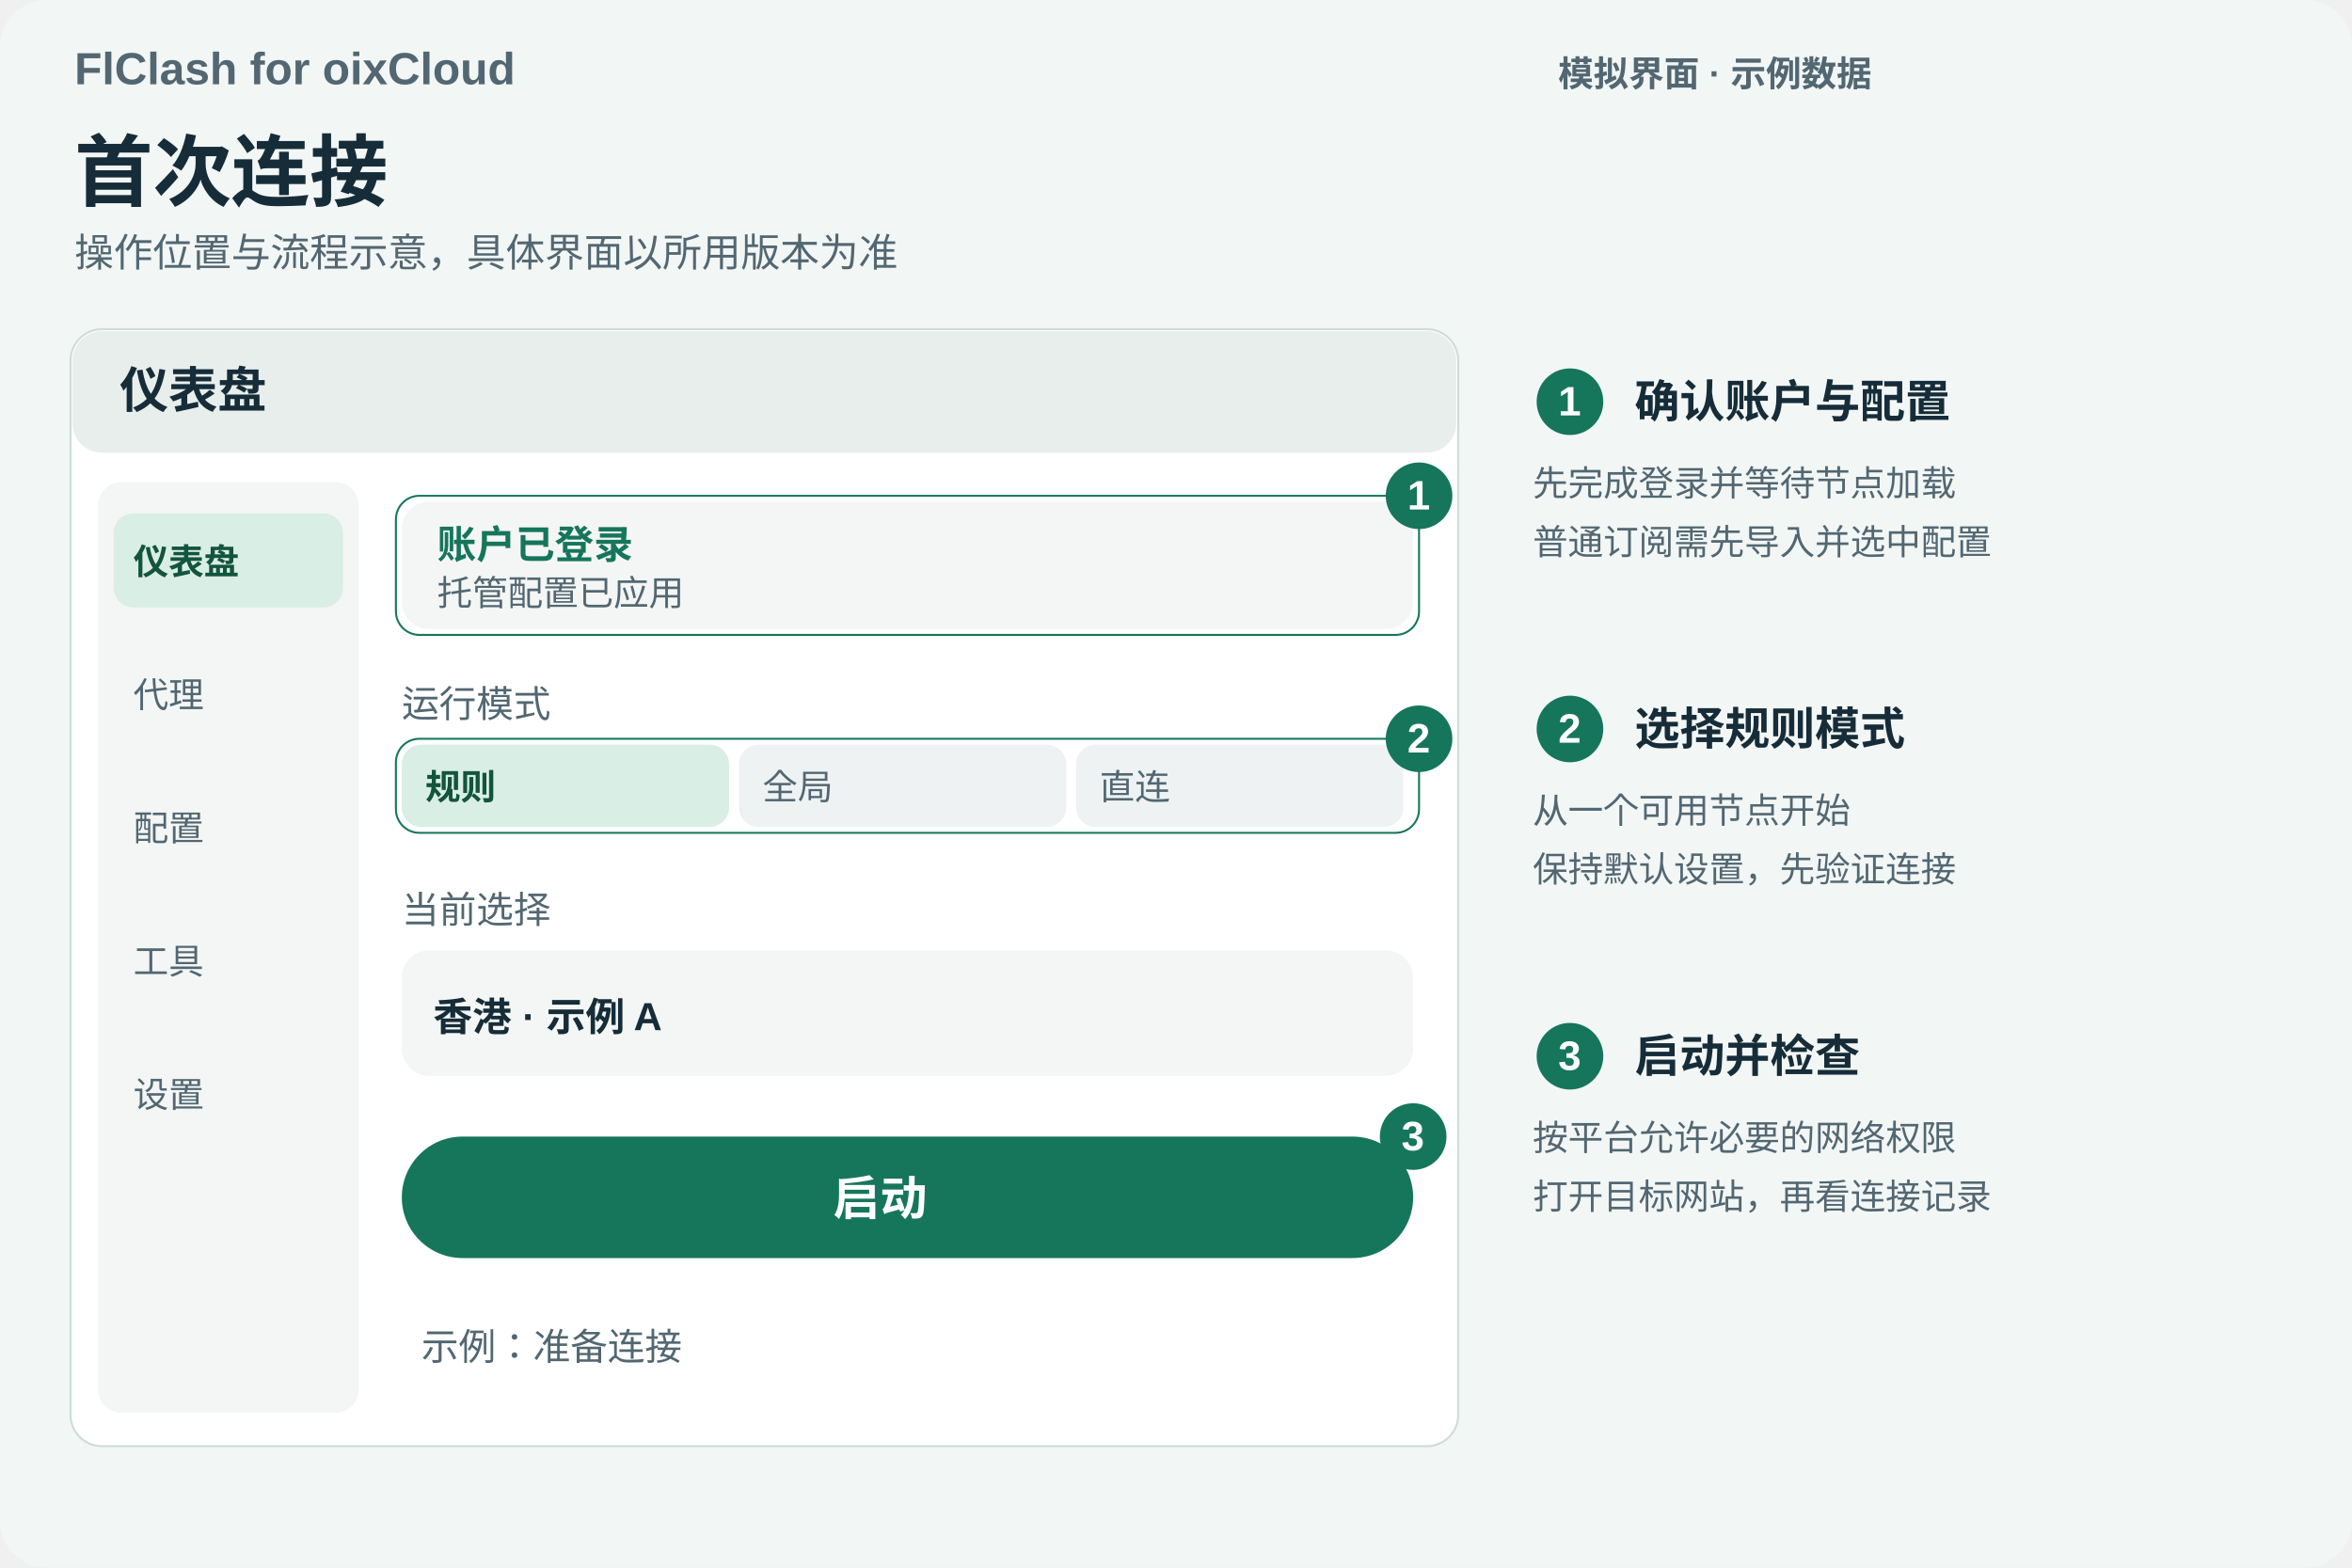
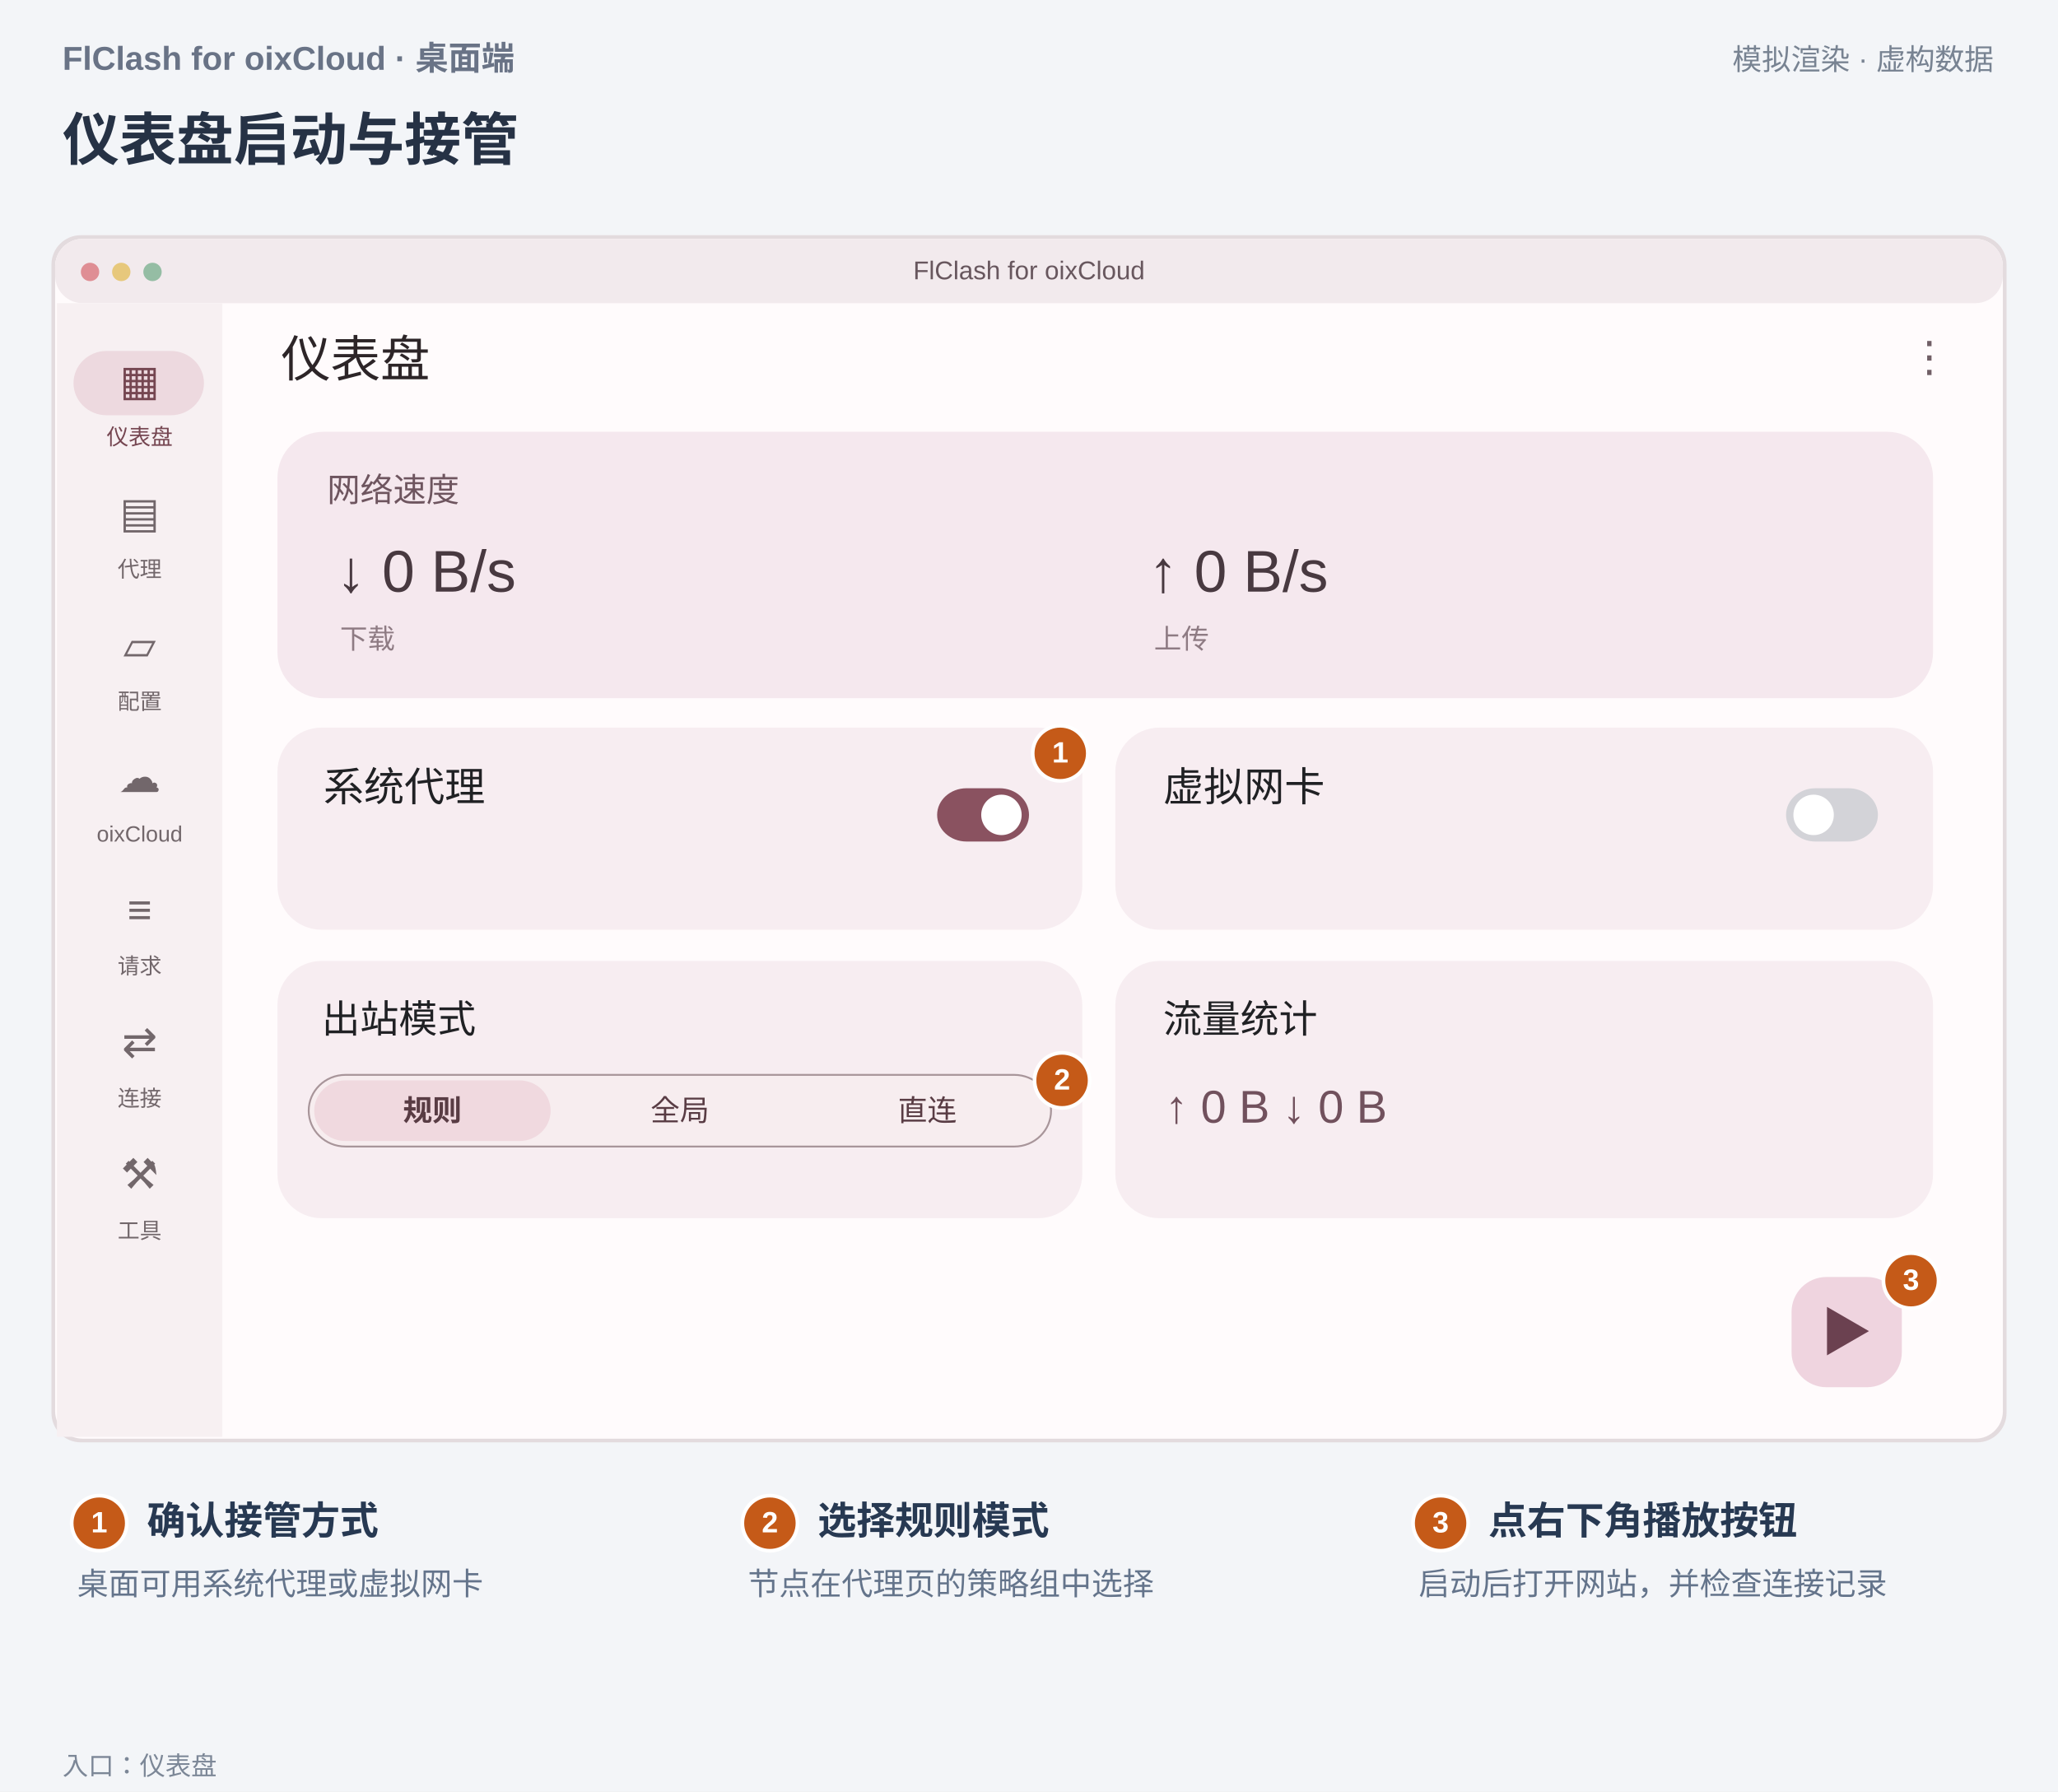
- <svg xmlns="http://www.w3.org/2000/svg" width="1200" height="800" viewBox="0 0 1200 800" role="img" aria-labelledby="title desc">
-   <g font-family="-apple-system,BlinkMacSystemFont,'Segoe UI','Noto Sans SC',Arial,sans-serif">
-     <rect x="0" y="0" width="1200" height="800" rx="24" fill="#f2f6f5" stroke="none" />
-     <text x="38" y="43" font-size="23" font-weight="600" fill="#526772">FlClash for oixCloud</text>
-     <text x="38" y="102" font-size="40" font-weight="750" fill="#162d39">首次连接</text>
-     <text x="38" y="136" font-size="20" font-weight="400" fill="#526772">操作位置与流程示意，具体界面以所用版本为准</text>
-     <text x="795" y="44" font-size="18" font-weight="600" fill="#526772">模拟界面 · 示例数据</text>
-     <rect x="36" y="168" width="708" height="570" rx="16" fill="#fff" stroke="#cfdbd7" />
-     <rect x="37" y="169" width="706" height="62" rx="15" fill="#e8eeeb" stroke="none" />
-     <text x="61" y="208" font-size="25" font-weight="700" fill="#162d39">仪表盘</text>
-     <rect x="50" y="246" width="133" height="475" rx="12" fill="#f3f6f4" stroke="none" />
-     <rect x="58" y="262" width="117" height="48" rx="10" fill="#d9eee5" stroke="none" />
-     <text x="68" y="293" font-size="18" font-weight="650" fill="#13543e">仪表盘</text>
-     <rect x="58" y="330" width="117" height="48" rx="10" fill="#f3f6f4" stroke="none" />
-     <text x="68" y="361" font-size="18" font-weight="400" fill="#526772">代理</text>
-     <rect x="58" y="398" width="117" height="48" rx="10" fill="#f3f6f4" stroke="none" />
-     <text x="68" y="429" font-size="18" font-weight="400" fill="#526772">配置</text>
-     <rect x="58" y="466" width="117" height="48" rx="10" fill="#f3f6f4" stroke="none" />
-     <text x="68" y="497" font-size="18" font-weight="400" fill="#526772">工具</text>
-     <rect x="58" y="534" width="117" height="48" rx="10" fill="#f3f6f4" stroke="none" />
-     <text x="68" y="565" font-size="18" font-weight="400" fill="#526772">设置</text>
-     <rect x="205" y="256" width="516" height="65" rx="14" fill="#f3f6f4" stroke="none" />
-     <text x="223" y="285" font-size="20" font-weight="650" fill="#16765b">账户已登录</text>
-     <text x="223" y="309" font-size="18" font-weight="400" fill="#526772">托管配置已应用</text>
-     <rect x="202" y="253" width="522" height="71" rx="12" fill="none" stroke="#16765b" />
-     <circle cx="724" cy="253" r="17" fill="#16765b" />
-     <text x="718" y="260" font-size="21" font-weight="700" fill="#fff">1</text>
-     <text x="205" y="366" font-size="19" font-weight="400" fill="#526772">运行模式</text>
-     <rect x="205" y="380" width="167" height="42" rx="10" fill="#d9eee5" stroke="none" />
-     <text x="217" y="408" font-size="18" font-weight="650" fill="#13543e">规则</text>
-     <rect x="377" y="380" width="167" height="42" rx="10" fill="#eef2f3" stroke="none" />
-     <text x="389" y="408" font-size="18" font-weight="400" fill="#526772">全局</text>
-     <rect x="549" y="380" width="167" height="42" rx="10" fill="#eef2f3" stroke="none" />
-     <text x="561" y="408" font-size="18" font-weight="400" fill="#526772">直连</text>
-     <rect x="202" y="377" width="522" height="48" rx="12" fill="none" stroke="#16765b" />
-     <circle cx="724" cy="377" r="17" fill="#16765b" />
-     <text x="718" y="384" font-size="21" font-weight="700" fill="#fff">2</text>
-     <text x="205" y="471" font-size="19" font-weight="400" fill="#526772">当前选择</text>
-     <rect x="205" y="485" width="516" height="64" rx="14" fill="#f3f6f4" stroke="none" />
-     <text x="221" y="526" font-size="20" font-weight="650" fill="#162d39">香港 · 示例 A</text>
-     <rect x="205" y="580" width="516" height="62" rx="31" fill="#16765b" stroke="none" />
-     <text x="425" y="620" font-size="24" font-weight="650" fill="#fff">启动</text>
-     <circle cx="721" cy="580" r="17" fill="#16765b" />
-     <text x="715" y="587" font-size="21" font-weight="700" fill="#fff">3</text>
-     <text x="215" y="694" font-size="19" font-weight="400" fill="#526772">示例：准备连接</text>
-     <circle cx="801" cy="205" r="17" fill="#16765b" />
-     <text x="795" y="212" font-size="21" font-weight="700" fill="#fff">1</text>
-     <text x="834" y="213" font-size="23" font-weight="700" fill="#162d39">确认账户与配置</text>
-     <text x="782" y="253" font-size="18" font-weight="400" fill="#526772">先完成登录并等待节点加载</text>
-     <text x="782" y="283" font-size="18" font-weight="400" fill="#526772">普通订阅需先导入并选中配置</text>
-     <circle cx="801" cy="372" r="17" fill="#16765b" />
-     <text x="795" y="379" font-size="21" font-weight="700" fill="#fff">2</text>
-     <text x="834" y="380" font-size="23" font-weight="700" fill="#162d39">选择规则模式</text>
-     <text x="782" y="420" font-size="18" font-weight="400" fill="#526772">从一个可用节点开始</text>
-     <text x="782" y="450" font-size="18" font-weight="400" fill="#526772">保持默认设置，先验证连接</text>
-     <circle cx="801" cy="539" r="17" fill="#16765b" />
-     <text x="795" y="546" font-size="21" font-weight="700" fill="#fff">3</text>
-     <text x="834" y="547" font-size="23" font-weight="700" fill="#162d39">启动并检查</text>
-     <text x="782" y="587" font-size="18" font-weight="400" fill="#526772">按平台允许必要的网络权限</text>
-     <text x="782" y="617" font-size="18" font-weight="400" fill="#526772">打开目标网站，再看连接记录</text>
+ <svg xmlns="http://www.w3.org/2000/svg" width="1120" height="975" viewBox="0 0 1120 975" role="img" aria-labelledby="title desc">
+   <g font-family="-apple-system,BlinkMacSystemFont,'PingFang SC','Segoe UI',Arial,sans-serif">
+     <rect x="0" y="0" width="1120" height="975" rx="0" fill="#f3f5f8" stroke="none" />
+     <text x="34" y="38" font-size="18" fill="#697386" font-weight="600" text-anchor="start">FlClash for oixCloud · 桌面端</text>
+     <text x="1085" y="38" font-size="16" fill="#788392" font-weight="500" text-anchor="end">模拟渲染 · 虚构数据</text>
+     <text x="34" y="87" font-size="31" fill="#263245" font-weight="700" text-anchor="start">仪表盘启动与接管</text>
+     <rect x="28" y="128" width="1064" height="657" rx="16" fill="#e3dbde" stroke="none" />
+     <rect x="30" y="130" width="1060" height="653" rx="15" fill="#fffbfc" stroke="none" />
+     <rect x="30" y="130" width="1060" height="35" rx="15" fill="#f2eaed" stroke="none" />
+     <circle cx="49" cy="148" r="5" fill="#df8e94" stroke="none" stroke-width="1" />
+     <circle cx="66" cy="148" r="5" fill="#e7c87c" stroke="none" stroke-width="1" />
+     <circle cx="83" cy="148" r="5" fill="#95bda4" stroke="none" stroke-width="1" />
+     <text x="560" y="152" font-size="14" fill="#68575e" font-weight="500" text-anchor="middle">FlClash for oixCloud</text>
+     <rect x="31" y="165" width="90" height="617" rx="0" fill="#f7f0f2" stroke="none" />
+     <rect x="40" y="191" width="71" height="35" rx="18" fill="#edd9df" stroke="none" />
+     <text x="76" y="215" font-size="23" fill="#754651" font-weight="500" text-anchor="middle">▦</text>
+     <text x="76" y="242" font-size="12" fill="#754651" font-weight="500" text-anchor="middle">仪表盘</text>
+     <text x="76" y="287" font-size="23" fill="#72676b" font-weight="500" text-anchor="middle">▤</text>
+     <text x="76" y="314" font-size="12" fill="#72676b" font-weight="500" text-anchor="middle">代理</text>
+     <text x="76" y="359" font-size="23" fill="#72676b" font-weight="500" text-anchor="middle">▱</text>
+     <text x="76" y="386" font-size="12" fill="#72676b" font-weight="500" text-anchor="middle">配置</text>
+     <text x="76" y="431" font-size="23" fill="#72676b" font-weight="500" text-anchor="middle">☁</text>
+     <text x="76" y="458" font-size="12" fill="#72676b" font-weight="500" text-anchor="middle">oixCloud</text>
+     <text x="76" y="503" font-size="23" fill="#72676b" font-weight="500" text-anchor="middle">≡</text>
+     <text x="76" y="530" font-size="12" fill="#72676b" font-weight="500" text-anchor="middle">请求</text>
+     <text x="76" y="575" font-size="23" fill="#72676b" font-weight="500" text-anchor="middle">⇄</text>
+     <text x="76" y="602" font-size="12" fill="#72676b" font-weight="500" text-anchor="middle">连接</text>
+     <text x="76" y="647" font-size="23" fill="#72676b" font-weight="500" text-anchor="middle">⚒</text>
+     <text x="76" y="674" font-size="12" fill="#72676b" font-weight="500" text-anchor="middle">工具</text>
+     <text x="153" y="205" font-size="27" fill="#2d2528" font-weight="500" text-anchor="start">仪表盘</text>
+     <text x="1050" y="202" font-size="23" fill="#715f66" font-weight="500" text-anchor="middle">⋮</text>
+     <rect x="151" y="235" width="901" height="145" rx="25" fill="#f5e8ee" stroke="none" />
+     <text x="178" y="273" font-size="18" fill="#6e555f" font-weight="400" text-anchor="start">网络速度</text>
+     <text x="183" y="322" font-size="32" fill="#483940" font-weight="500" text-anchor="start">↓  0 B/s</text>
+     <text x="625" y="322" font-size="32" fill="#483940" font-weight="500" text-anchor="start">↑  0 B/s</text>
+     <text x="185" y="353" font-size="15" fill="#8e7b83" font-weight="400" text-anchor="start">下载</text>
+     <text x="628" y="353" font-size="15" fill="#8e7b83" font-weight="400" text-anchor="start">上传</text>
+     <rect x="151" y="396" width="438" height="110" rx="24" fill="#f7edf1" stroke="none" />
+     <text x="176" y="436" font-size="22" fill="#202124" font-weight="400" text-anchor="start">系统代理</text>
+     <rect x="510" y="429" width="50" height="29" rx="16" fill="#8a5260" stroke="none" />
+     <circle cx="545" cy="443.5" r="11" fill="#fff" stroke="none" stroke-width="1" />
+     <rect x="607" y="396" width="445" height="110" rx="24" fill="#f7edf1" stroke="none" />
+     <text x="633" y="436" font-size="22" fill="#202124" font-weight="400" text-anchor="start">虚拟网卡</text>
+     <rect x="972" y="429" width="50" height="29" rx="16" fill="#d3d3d8" stroke="none" />
+     <circle cx="987" cy="443.5" r="11" fill="#fff" stroke="none" stroke-width="1" />
+     <circle cx="577" cy="410" r="15" fill="#c55a18" stroke="#fff" stroke-width="2" />
+     <text x="577" y="415" font-size="16" fill="#fff" font-weight="700" text-anchor="middle">1</text>
+     <rect x="151" y="523" width="438" height="140" rx="24" fill="#f7edf1" stroke="none" />
+     <text x="175" y="562" font-size="21" fill="#202124" font-weight="400" text-anchor="start">出站模式</text>
+     <rect x="168" y="585" width="404" height="39" rx="20" fill="#f7edef" stroke="#a8959a" />
+     <rect x="171" y="588" width="128.667" height="33" rx="17" fill="#f0d9df" stroke="none" />
+     <text x="235.333" y="610" font-size="16" fill="#593c44" font-weight="600" text-anchor="middle">规则</text>
+     <text x="370" y="610" font-size="16" fill="#593c44" font-weight="400" text-anchor="middle">全局</text>
+     <text x="504.667" y="610" font-size="16" fill="#593c44" font-weight="400" text-anchor="middle">直连</text>
+     <circle cx="578" cy="588" r="15" fill="#c55a18" stroke="#fff" stroke-width="2" />
+     <text x="578" y="593" font-size="16" fill="#fff" font-weight="700" text-anchor="middle">2</text>
+     <rect x="607" y="523" width="445" height="140" rx="24" fill="#f7edf1" stroke="none" />
+     <text x="633" y="562" font-size="21" fill="#202124" font-weight="400" text-anchor="start">流量统计</text>
+     <text x="634" y="611" font-size="25" fill="#71515d" font-weight="400" text-anchor="start">↑ 0 B     ↓ 0 B</text>
+     <rect x="975" y="695" width="60" height="60" rx="19" fill="#efd4df" stroke="none" />
+     <text x="1005" y="735" font-size="29" fill="#6b4150" font-weight="600" text-anchor="middle">▶</text>
+     <circle cx="1040" cy="697" r="15" fill="#c55a18" stroke="#fff" stroke-width="2" />
+     <text x="1040" y="702" font-size="16" fill="#fff" font-weight="700" text-anchor="middle">3</text>
+     <circle cx="54" cy="829" r="15" fill="#c55a18" stroke="#fff" stroke-width="2" />
+     <text x="54" y="834" font-size="16" fill="#fff" font-weight="700" text-anchor="middle">1</text>
+     <text x="80" y="835" font-size="21" fill="#273952" font-weight="600" text-anchor="start">确认接管方式</text>
+     <text x="42" y="868" font-size="17" fill="#64748b" font-weight="400" text-anchor="start">桌面可用系统代理或虚拟网卡</text>
+     <circle cx="419" cy="829" r="15" fill="#c55a18" stroke="#fff" stroke-width="2" />
+     <text x="419" y="834" font-size="16" fill="#fff" font-weight="700" text-anchor="middle">2</text>
+     <text x="445" y="835" font-size="21" fill="#273952" font-weight="600" text-anchor="start">选择规则模式</text>
+     <text x="407" y="868" font-size="17" fill="#64748b" font-weight="400" text-anchor="start">节点在代理页的策略组中选择</text>
+     <circle cx="784" cy="829" r="15" fill="#c55a18" stroke="#fff" stroke-width="2" />
+     <text x="784" y="834" font-size="16" fill="#fff" font-weight="700" text-anchor="middle">3</text>
+     <text x="810" y="835" font-size="21" fill="#273952" font-weight="600" text-anchor="start">点右下角播放按钮</text>
+     <text x="772" y="868" font-size="17" fill="#64748b" font-weight="400" text-anchor="start">启动后打开网站，并检查连接记录</text>
+     <text x="34" y="966" font-size="14" fill="#7c8797" font-weight="400" text-anchor="start">入口：仪表盘</text>
  </g>
</svg>
